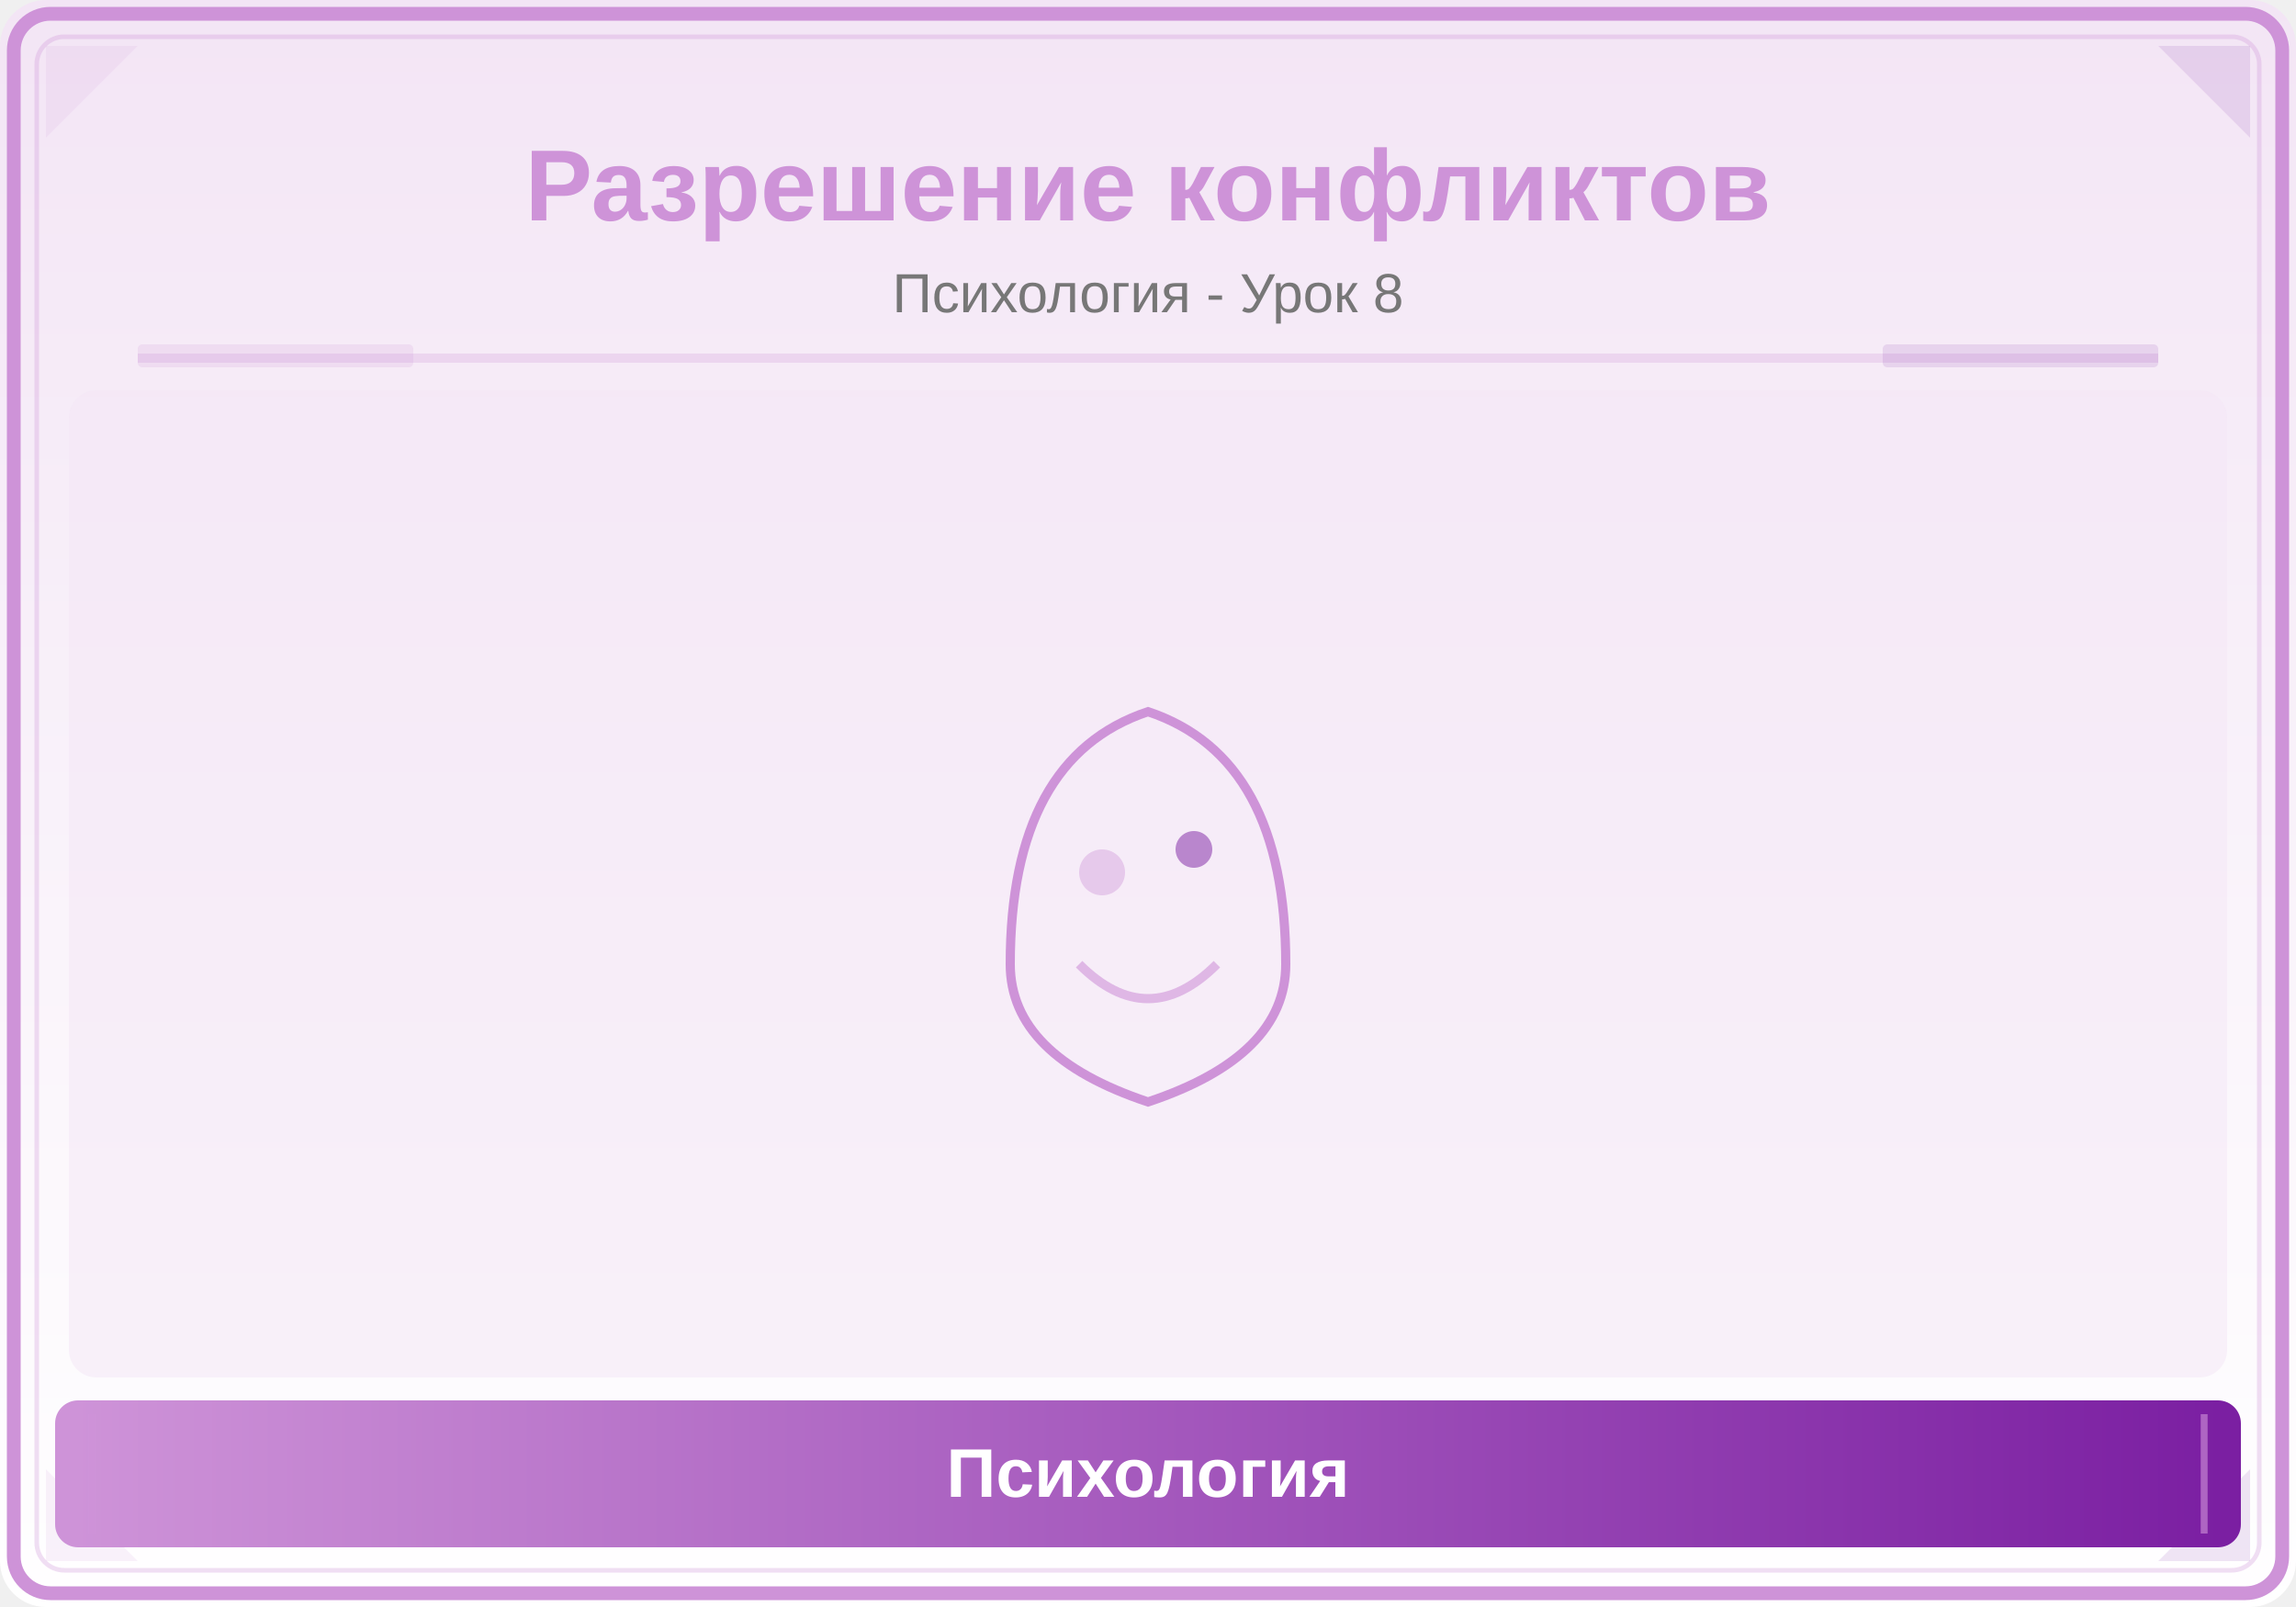
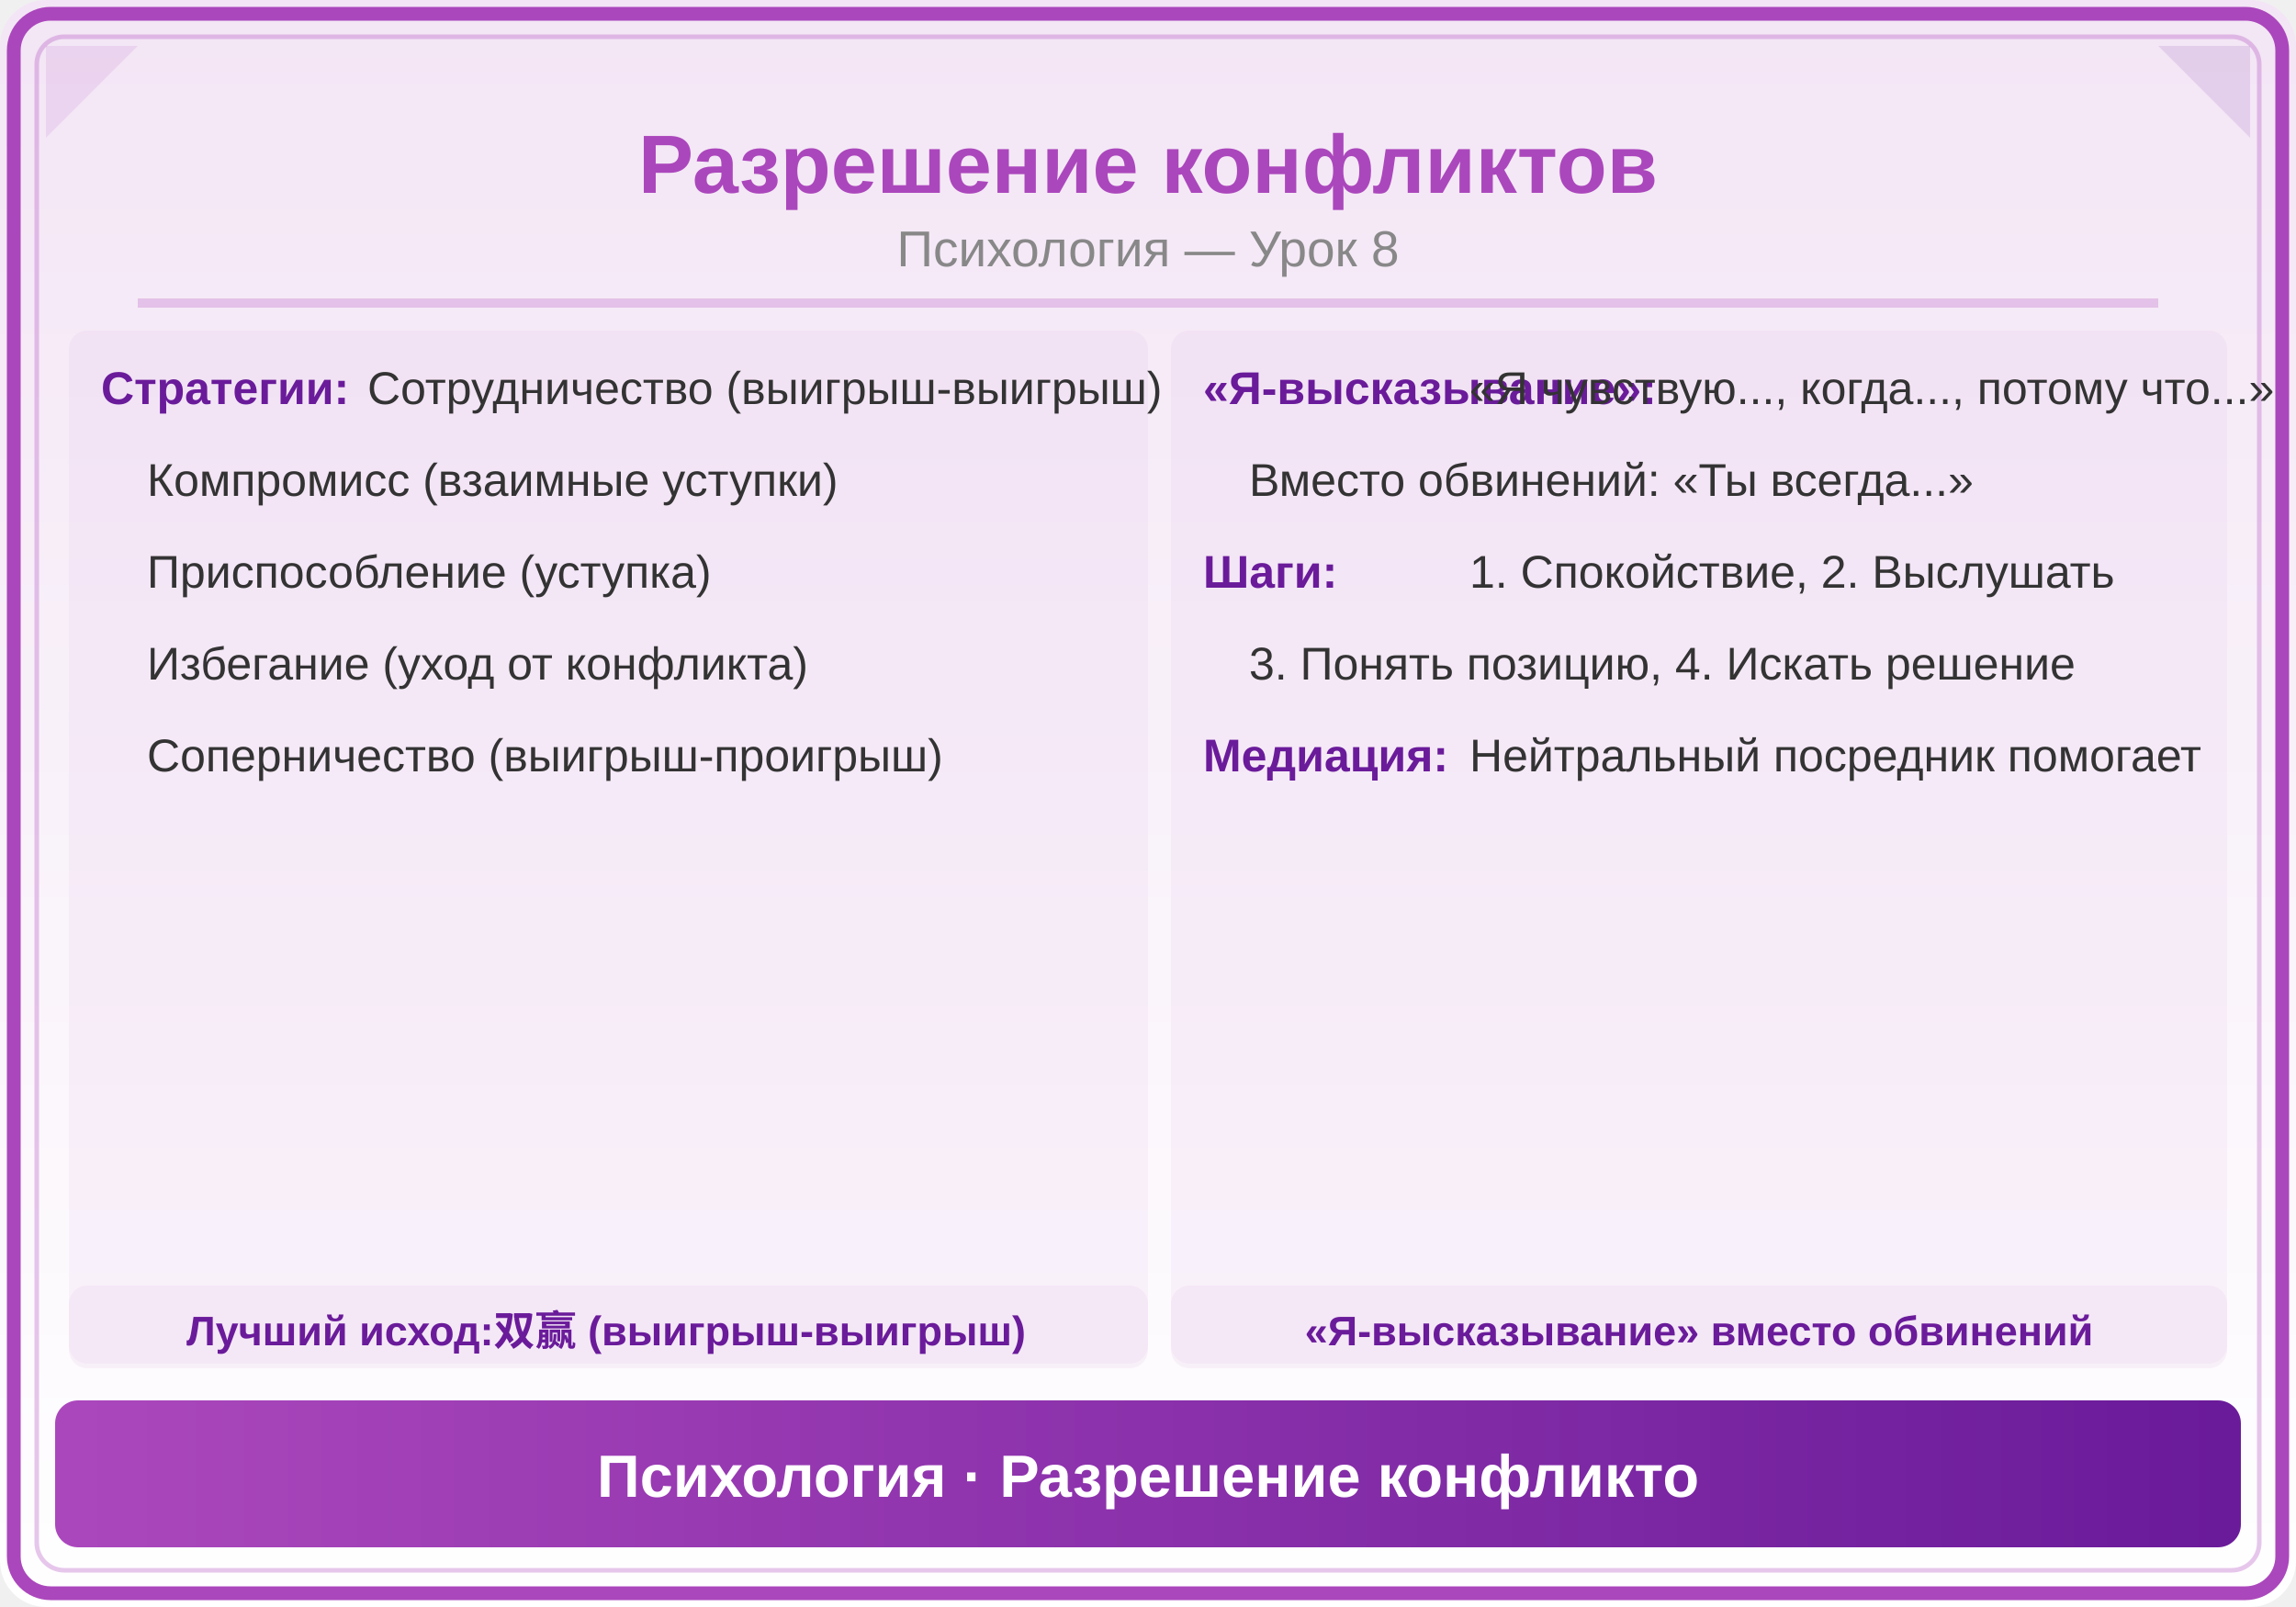
<svg xmlns="http://www.w3.org/2000/svg" viewBox="0 0 500 350">
  <defs>
    <linearGradient id="bg" x1="0" y1="0" x2="0" y2="1">
      <stop offset="0%" stop-color="#F3E5F5" />
      <stop offset="100%" stop-color="#FFFFFF" />
    </linearGradient>
-     <linearGradient id="panel" x1="0" y1="0" x2="1" y2="0">
-       <stop offset="0%" stop-color="#CE93D8" />
-       <stop offset="100%" stop-color="#7B1FA2" />
+     <linearGradient id="hdr" x1="0" y1="0" x2="1" y2="0">
+       <stop offset="0%" stop-color="#AB47BC" />
+       <stop offset="100%" stop-color="#6A1B9A" />
    </linearGradient>
  </defs>
  <rect width="500" height="350" fill="url(#bg)" rx="10" />
-   <rect x="3" y="3" width="494" height="344" rx="8" fill="none" stroke="#CE93D8" stroke-width="3" />
-   <rect x="8" y="8" width="484" height="334" rx="6" fill="none" stroke="#CE93D8" stroke-width="1" opacity="0.3" />
-   <polygon points="10,10 30,10 10,30" fill="#CE93D8" opacity="0.12" />
-   <polygon points="490,10 470,10 490,30" fill="#7B1FA2" opacity="0.12" />
-   <polygon points="10,340 30,340 10,320" fill="#CE93D8" opacity="0.12" />
-   <polygon points="490,340 470,340 490,320" fill="#7B1FA2" opacity="0.12" />
-   <text x="250" y="48" font-family="Arial,sans-serif" font-size="22" font-weight="bold" fill="#CE93D8" text-anchor="middle">Разрешение конфликтов</text>
-   <text x="250" y="68" font-family="Arial,sans-serif" font-size="12" fill="#777" text-anchor="middle">Психология - Урок 8</text>
-   <line x1="30" y1="78" x2="470" y2="78" stroke="#CE93D8" stroke-width="2" opacity="0.25" />
-   <rect x="30" y="75" width="60" height="5" fill="#CE93D8" opacity="0.18" rx="1" />
-   <rect x="410" y="75" width="60" height="5" fill="#7B1FA2" opacity="0.12" rx="1" />
-   <clipPath id="ill">
-     <rect x="15" y="85" width="470" height="215" rx="6" />
-   </clipPath>
-   <g clip-path="url(#ill)">
-     <rect x="15" y="85" width="470" height="215" fill="#F3E5F5" opacity="0.5" />
-     <path d="M220,210 Q220,165 250,155 Q280,165 280,210 Q280,230 250,240 Q220,230 220,210" fill="none" stroke="#CE93D8" stroke-width="2" />
-     <circle cx="240" cy="190" r="5" fill="#CE93D8" opacity="0.4" />
-     <circle cx="260" cy="185" r="4" fill="#7B1FA2" opacity="0.5" />
-     <path d="M235,210 Q250,225 265,210" fill="none" stroke="#CE93D8" stroke-width="2" opacity="0.6" />
-   </g>
-   <rect x="12" y="305" width="476" height="32" rx="5" fill="url(#panel)" />
-   <line x1="20" y1="308" x2="20" y2="334" stroke="#CE93D8" stroke-width="1.5" opacity="0.6" />
-   <line x1="480" y1="308" x2="480" y2="334" stroke="#CE93D8" stroke-width="1.5" opacity="0.6" />
-   <text x="250" y="326" font-family="Arial,sans-serif" font-size="15" text-anchor="middle" fill="white" font-weight="bold">Психология</text>
+   <rect x="3" y="3" width="494" height="344" rx="8" fill="none" stroke="#AB47BC" stroke-width="3" />
+   <rect x="8" y="8" width="484" height="334" rx="6" fill="none" stroke="#AB47BC" stroke-width="1" opacity="0.3" />
+   <polygon points="10,10 30,10 10,30" fill="#AB47BC" opacity="0.12" />
+   <polygon points="490,10 470,10 490,30" fill="#6A1B9A" opacity="0.12" />
+   <text x="250" y="42" font-family="Arial,sans-serif" font-size="18" font-weight="bold" fill="#AB47BC" text-anchor="middle">Разрешение конфликтов</text>
+   <text x="250" y="58" font-family="Arial,sans-serif" font-size="11" fill="#888" text-anchor="middle">Психология — Урок 8</text>
+   <line x1="30" y1="66" x2="470" y2="66" stroke="#AB47BC" stroke-width="2" opacity="0.25" />
+   <rect x="15" y="72" width="235" height="225" rx="4" fill="#AB47BC" opacity="0.05" />
+   <text x="22" y="88" font-family="Arial,sans-serif" font-size="10" fill="#6A1B9A" text-anchor="start" font-weight="bold">Стратегии:</text>
+   <text x="80" y="88" font-family="Arial,sans-serif" font-size="10" fill="#333" text-anchor="start">Сотрудничество (выигрыш-выигрыш)</text>
+   <text x="32" y="108" font-family="Arial,sans-serif" font-size="10" fill="#333" text-anchor="start">Компромисс (взаимные уступки)</text>
+   <text x="32" y="128" font-family="Arial,sans-serif" font-size="10" fill="#333" text-anchor="start">Приспособление (уступка)</text>
+   <text x="32" y="148" font-family="Arial,sans-serif" font-size="10" fill="#333" text-anchor="start">Избегание (уход от конфликта)</text>
+   <text x="32" y="168" font-family="Arial,sans-serif" font-size="10" fill="#333" text-anchor="start">Соперничество (выигрыш-проигрыш)</text>
+   <rect x="255" y="72" width="230" height="225" rx="4" fill="#AB47BC" opacity="0.05" />
+   <text x="262" y="88" font-family="Arial,sans-serif" font-size="10" fill="#6A1B9A" text-anchor="start" font-weight="bold">«Я-высказывание»:</text>
+   <text x="320" y="88" font-family="Arial,sans-serif" font-size="10" fill="#333" text-anchor="start">«Я чувствую..., когда..., потому что...»</text>
+   <text x="272" y="108" font-family="Arial,sans-serif" font-size="10" fill="#333" text-anchor="start">Вместо обвинений: «Ты всегда...»</text>
+   <text x="262" y="128" font-family="Arial,sans-serif" font-size="10" fill="#6A1B9A" text-anchor="start" font-weight="bold">Шаги:</text>
+   <text x="320" y="128" font-family="Arial,sans-serif" font-size="10" fill="#333" text-anchor="start">1. Спокойствие, 2. Выслушать</text>
+   <text x="272" y="148" font-family="Arial,sans-serif" font-size="10" fill="#333" text-anchor="start">3. Понять позицию, 4. Искать решение</text>
+   <text x="262" y="168" font-family="Arial,sans-serif" font-size="10" fill="#6A1B9A" text-anchor="start" font-weight="bold">Медиация:</text>
+   <text x="320" y="168" font-family="Arial,sans-serif" font-size="10" fill="#333" text-anchor="start">Нейтральный посредник помогает</text>
+   <rect x="15" y="280" width="235" height="18" rx="4" fill="#AB47BC" opacity="0.06" />
+   <text x="132" y="293" font-family="Arial,sans-serif" font-size="9" fill="#6A1B9A" text-anchor="middle" font-weight="bold">Лучший исход:双赢 (выигрыш-выигрыш)</text>
+   <rect x="255" y="280" width="230" height="18" rx="4" fill="#AB47BC" opacity="0.06" />
+   <text x="370" y="293" font-family="Arial,sans-serif" font-size="9" fill="#6A1B9A" text-anchor="middle" font-weight="bold">«Я-высказывание» вместо обвинений</text>
+   <rect x="12" y="305" width="476" height="32" rx="5" fill="url(#hdr)" />
+   <text x="250" y="326" font-family="Arial,sans-serif" font-size="13" text-anchor="middle" fill="white" font-weight="bold">Психология · Разрешение конфликто</text>
</svg>
